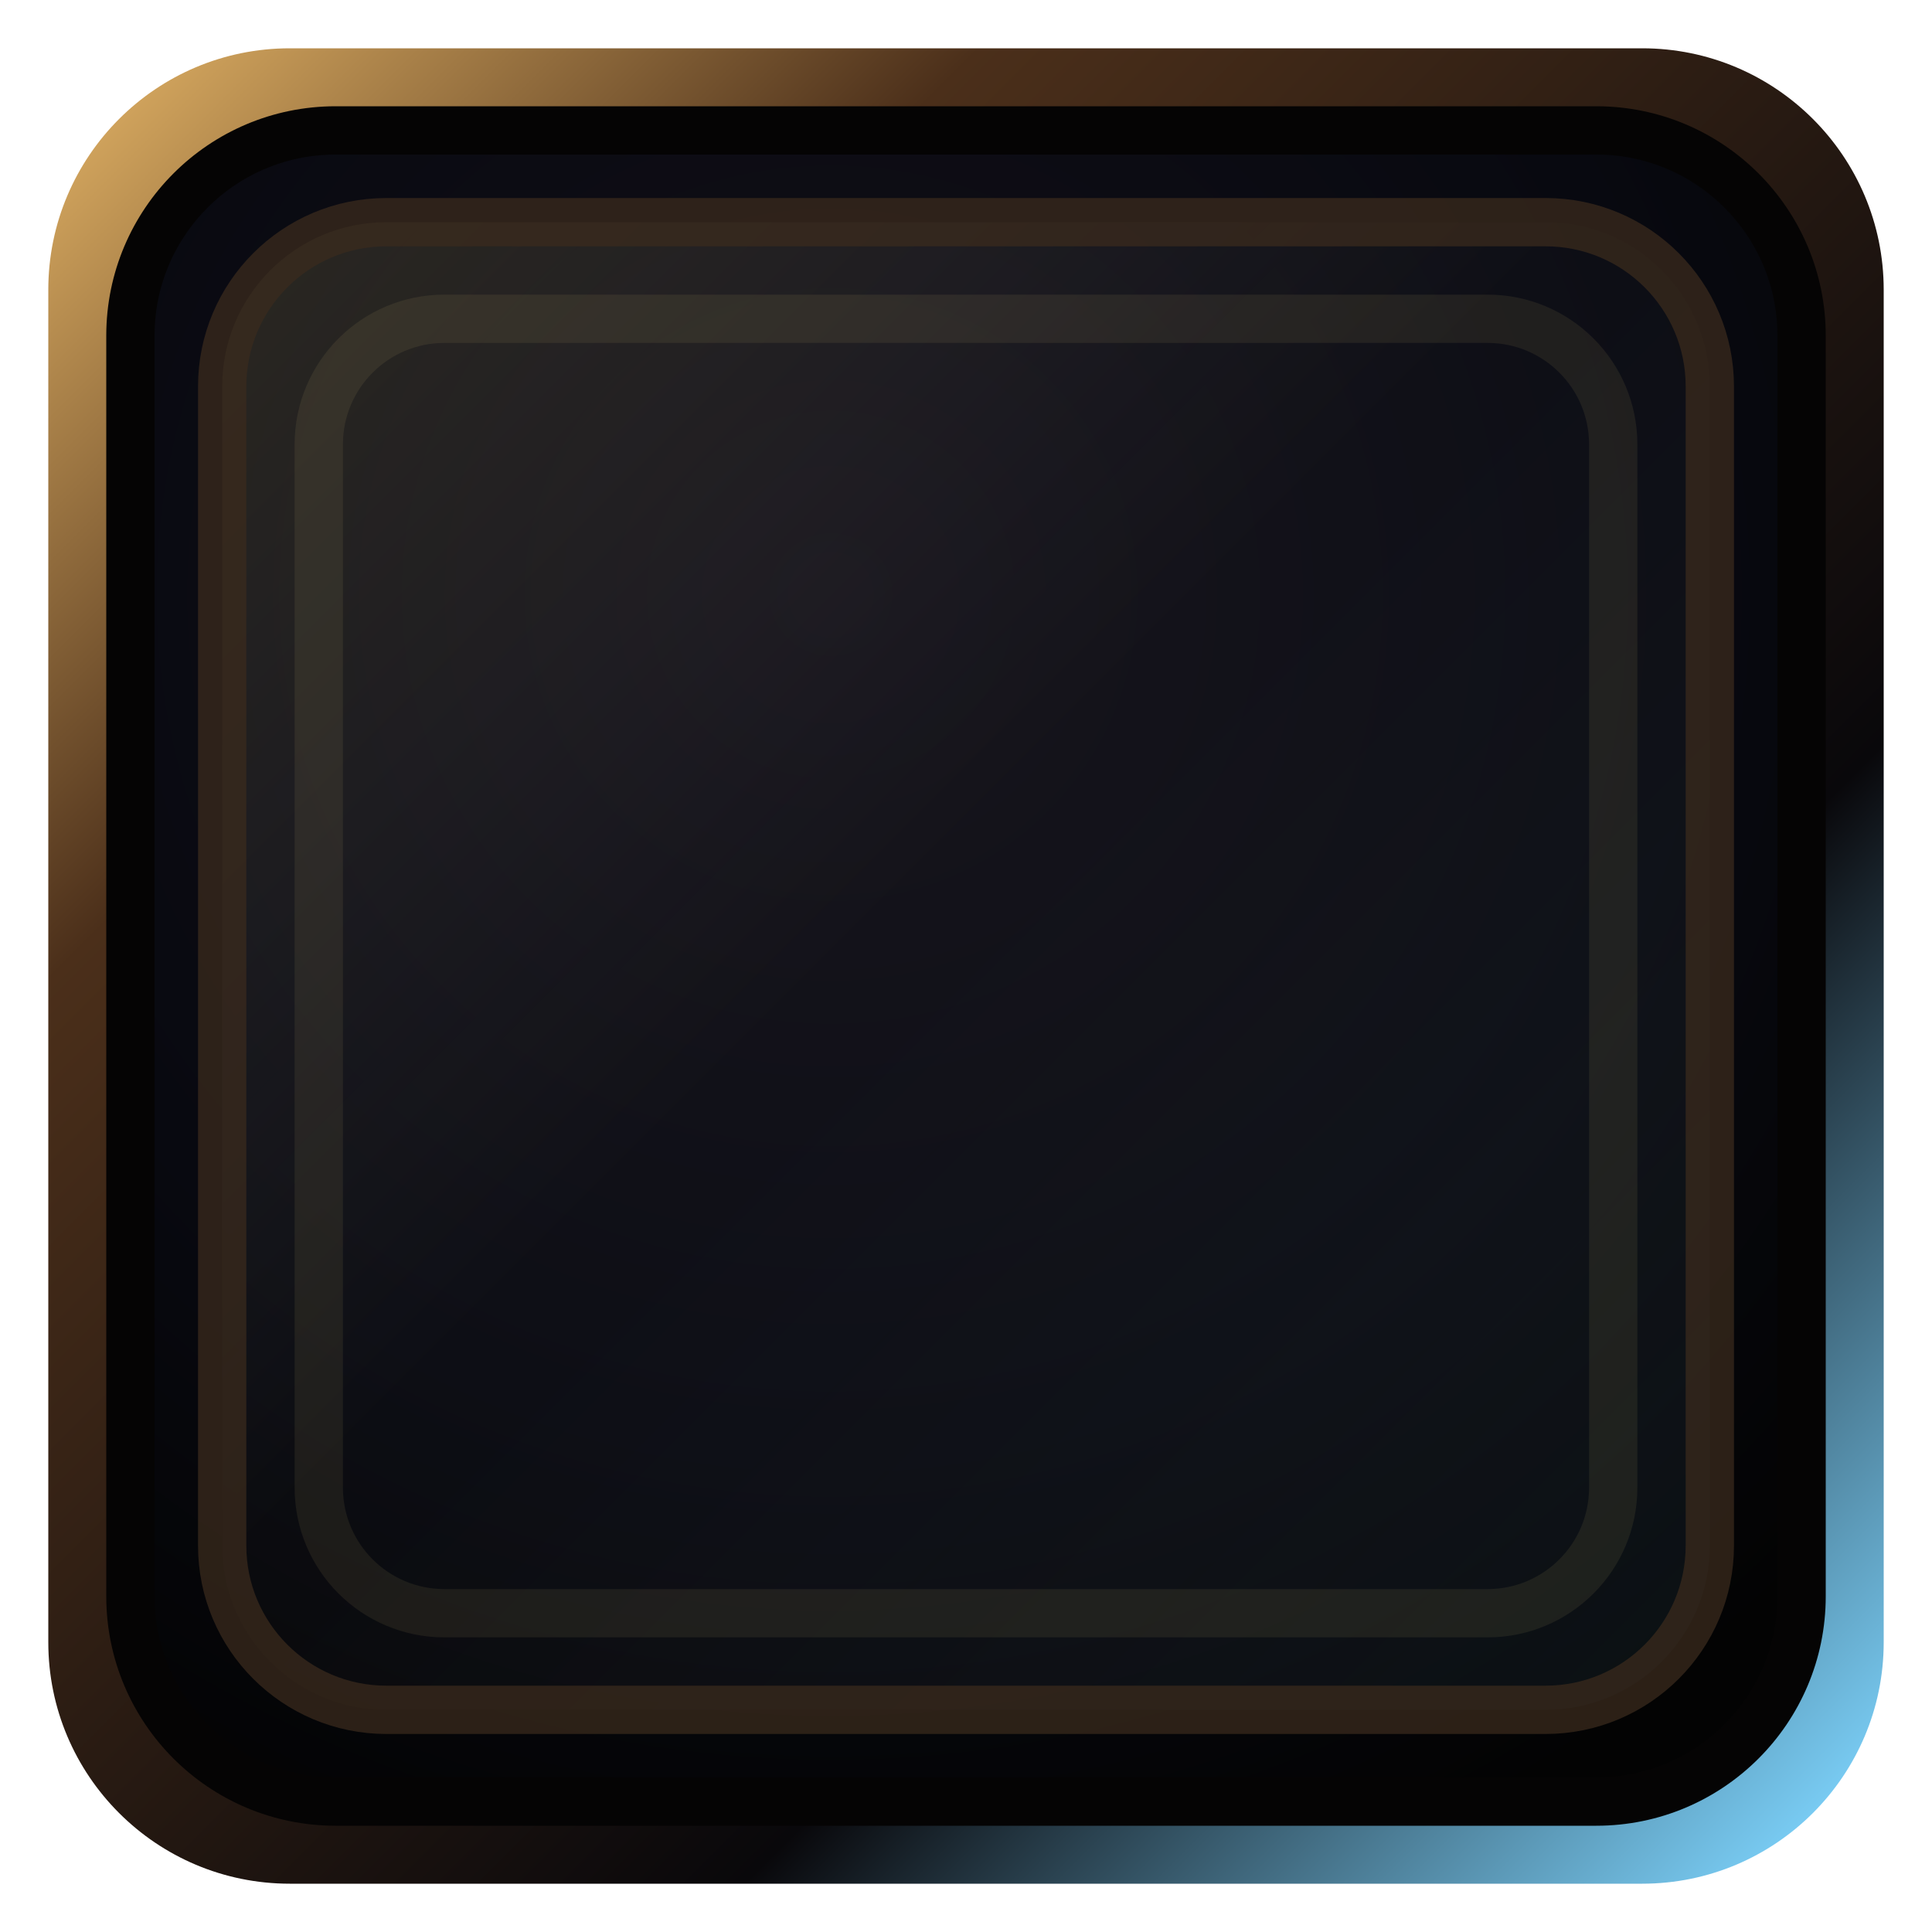
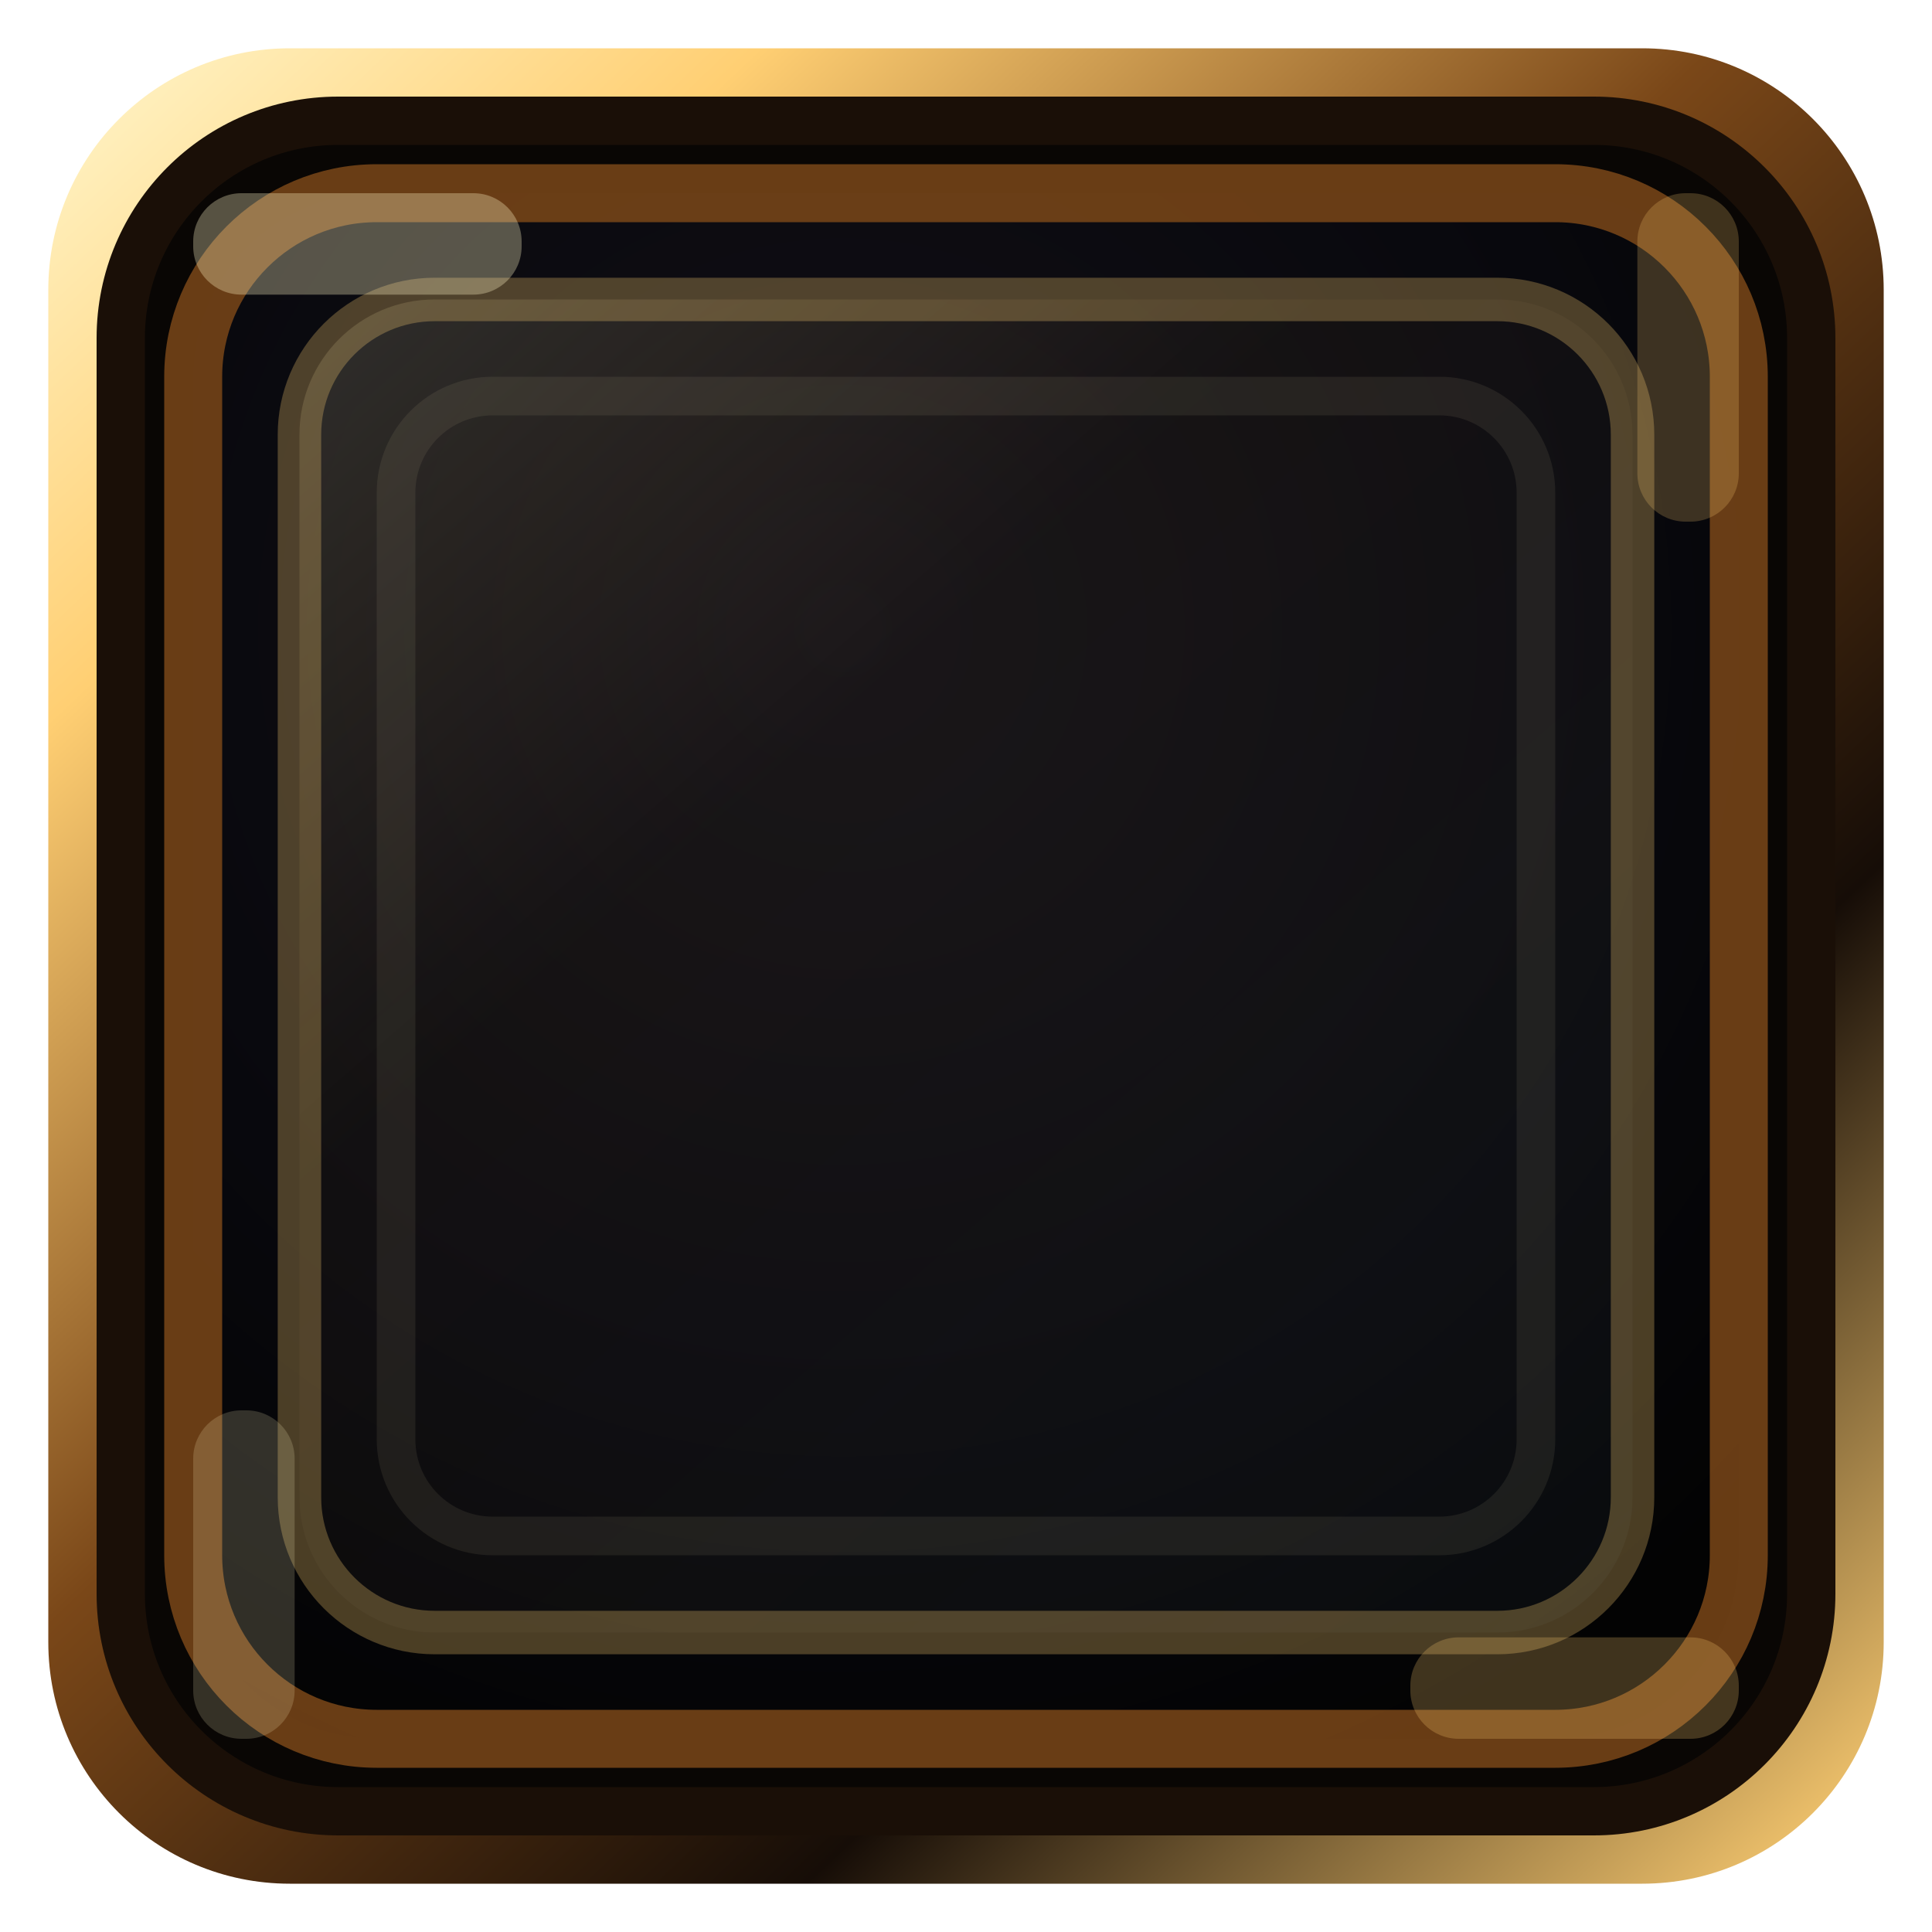
<svg xmlns="http://www.w3.org/2000/svg" width="40" height="40" viewBox="0 0 40 40" fill="none">
  <defs>
-     <linearGradient id="arcanaRim" x1="2" y1="2" x2="38" y2="38" gradientUnits="userSpaceOnUse">
-       <stop offset="0" stop-color="#D6A85F" />
-       <stop offset="0.24" stop-color="#4B2F1A" />
-       <stop offset="0.7" stop-color="#09080B" />
-       <stop offset="1" stop-color="#7DD3FC" />
+     <linearGradient id="outerGold" x1="2" y1="1" x2="38" y2="39" gradientUnits="userSpaceOnUse">
+       <stop offset="0" stop-color="#FFF4C7" />
+       <stop offset="0.18" stop-color="#FFCF73" />
+       <stop offset="0.44" stop-color="#7A4718" />
+       <stop offset="0.72" stop-color="#160D07" />
+       <stop offset="1" stop-color="#FFCF73" />
    </linearGradient>
    <radialGradient id="arcanaCore" cx="0.42" cy="0.28" r="0.82">
-       <stop offset="0" stop-color="#121018" />
-       <stop offset="0.62" stop-color="#080910" />
+       <stop offset="0" stop-color="#121016" />
+       <stop offset="0.62" stop-color="#08080D" />
      <stop offset="1" stop-color="#030303" />
    </radialGradient>
-     <linearGradient id="arcanaGlaze" x1="6" y1="6" x2="34" y2="34" gradientUnits="userSpaceOnUse">
-       <stop offset="0" stop-color="#FDE68A" stop-opacity="0.12" />
-       <stop offset="0.46" stop-color="#FFFFFF" stop-opacity="0.018" />
-       <stop offset="1" stop-color="#7DD3FC" stop-opacity="0.06" />
+     <linearGradient id="goldPlate" x1="7" y1="5" x2="33" y2="35" gradientUnits="userSpaceOnUse">
+       <stop offset="0" stop-color="#FFF4C7" stop-opacity="0.16" />
+       <stop offset="0.36" stop-color="#FFCF73" stop-opacity="0.035" />
+       <stop offset="1" stop-color="#93C5FD" stop-opacity="0.04" />
    </linearGradient>
  </defs>
-   <rect x="1" y="1" width="38" height="38" rx="5" fill="url(#arcanaRim)" />
-   <rect x="2.7" y="2.7" width="34.6" height="34.6" rx="4.25" fill="url(#arcanaCore)" stroke="#050404" stroke-width="1" />
-   <rect x="4.6" y="4.6" width="30.8" height="30.8" rx="3.4" fill="url(#arcanaGlaze)" stroke="#3A2A1D" stroke-opacity="0.74" stroke-width="1" />
-   <rect x="6.6" y="6.6" width="26.8" height="26.8" rx="2.6" stroke="#FDE68A" stroke-opacity="0.075" stroke-width="1" />
+   <rect x="1" y="1" width="38" height="38" rx="5" fill="url(#outerGold)" />
+   <rect x="2.5" y="2.5" width="35" height="35" rx="4.5" fill="#090604" stroke="#1A0F07" stroke-width="1" />
+   <rect x="4" y="4" width="32" height="32" rx="3.8" fill="url(#arcanaCore)" stroke="#7A4718" stroke-opacity="0.85" stroke-width="1.2" />
+   <rect x="6.2" y="6.2" width="27.6" height="27.6" rx="2.8" fill="url(#goldPlate)" stroke="#FFCF73" stroke-opacity="0.28" stroke-width="0.9" />
+   <rect x="8.2" y="8.2" width="23.6" height="23.6" rx="2" stroke="#FFF4C7" stroke-opacity="0.075" stroke-width="0.8" />
+   <rect x="4" y="4" width="6.8" height="2.1" rx="1" fill="#FFF4C7" fill-opacity="0.32" />
+   <rect x="29.2" y="33.9" width="6.8" height="2.1" rx="1" fill="#FFCF73" fill-opacity="0.24" />
+   <rect x="33.9" y="4" width="2.1" height="6.8" rx="1" fill="#FFCF73" fill-opacity="0.22" />
+   <rect x="4" y="29.2" width="2.1" height="6.8" rx="1" fill="#FFF4C7" fill-opacity="0.18" />
</svg>
